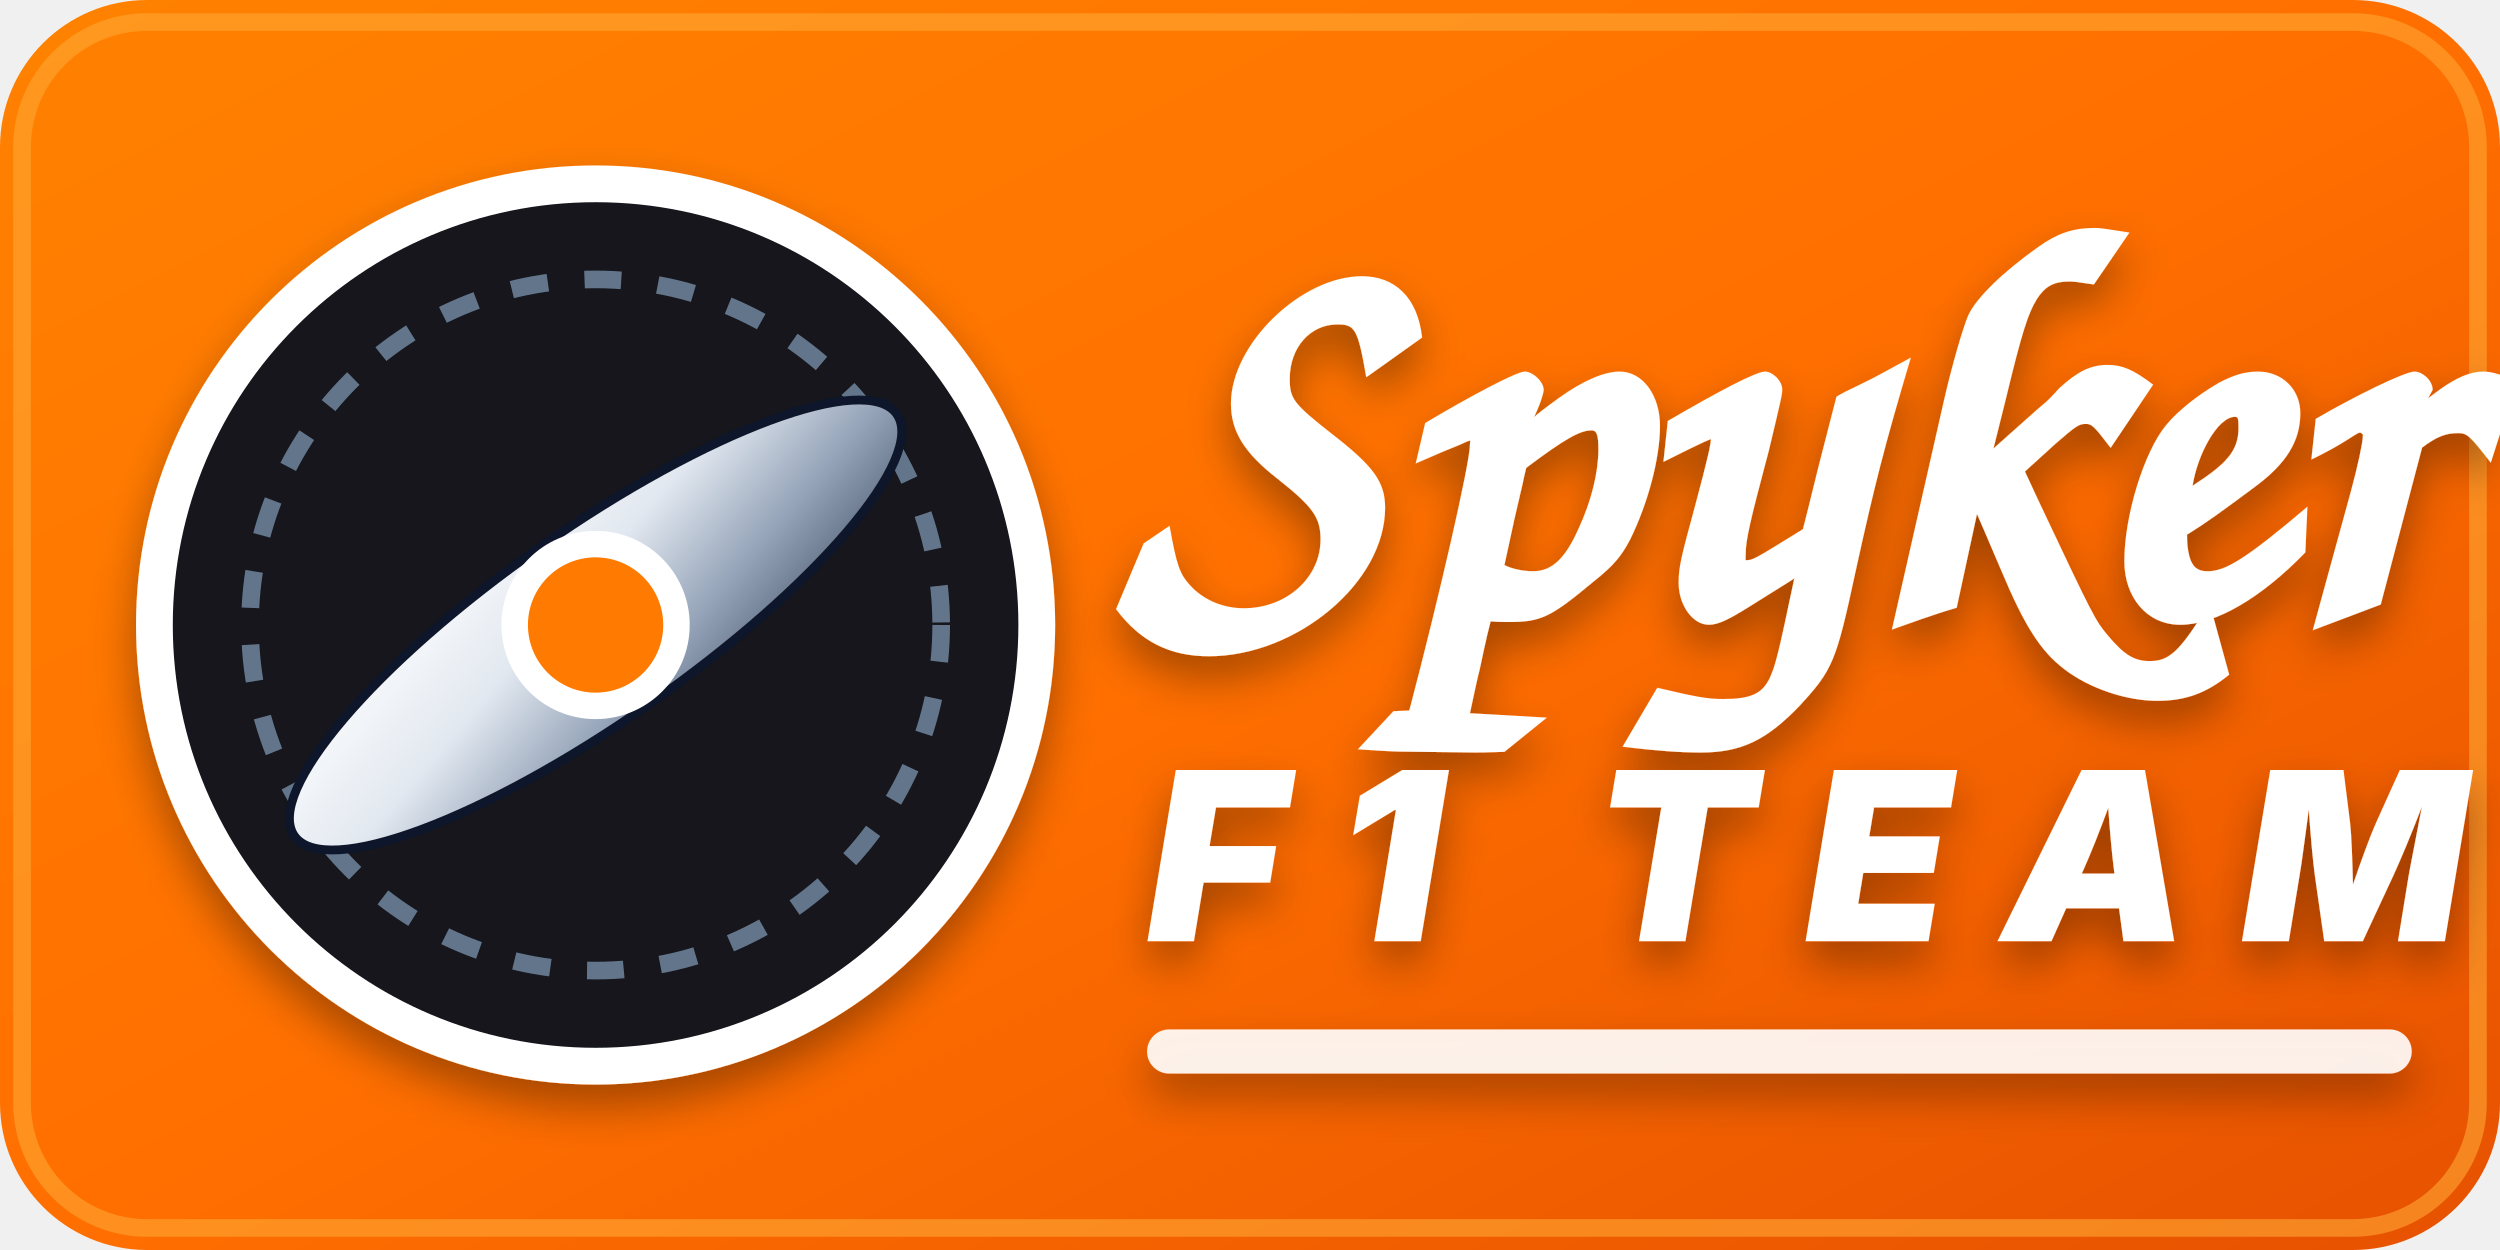
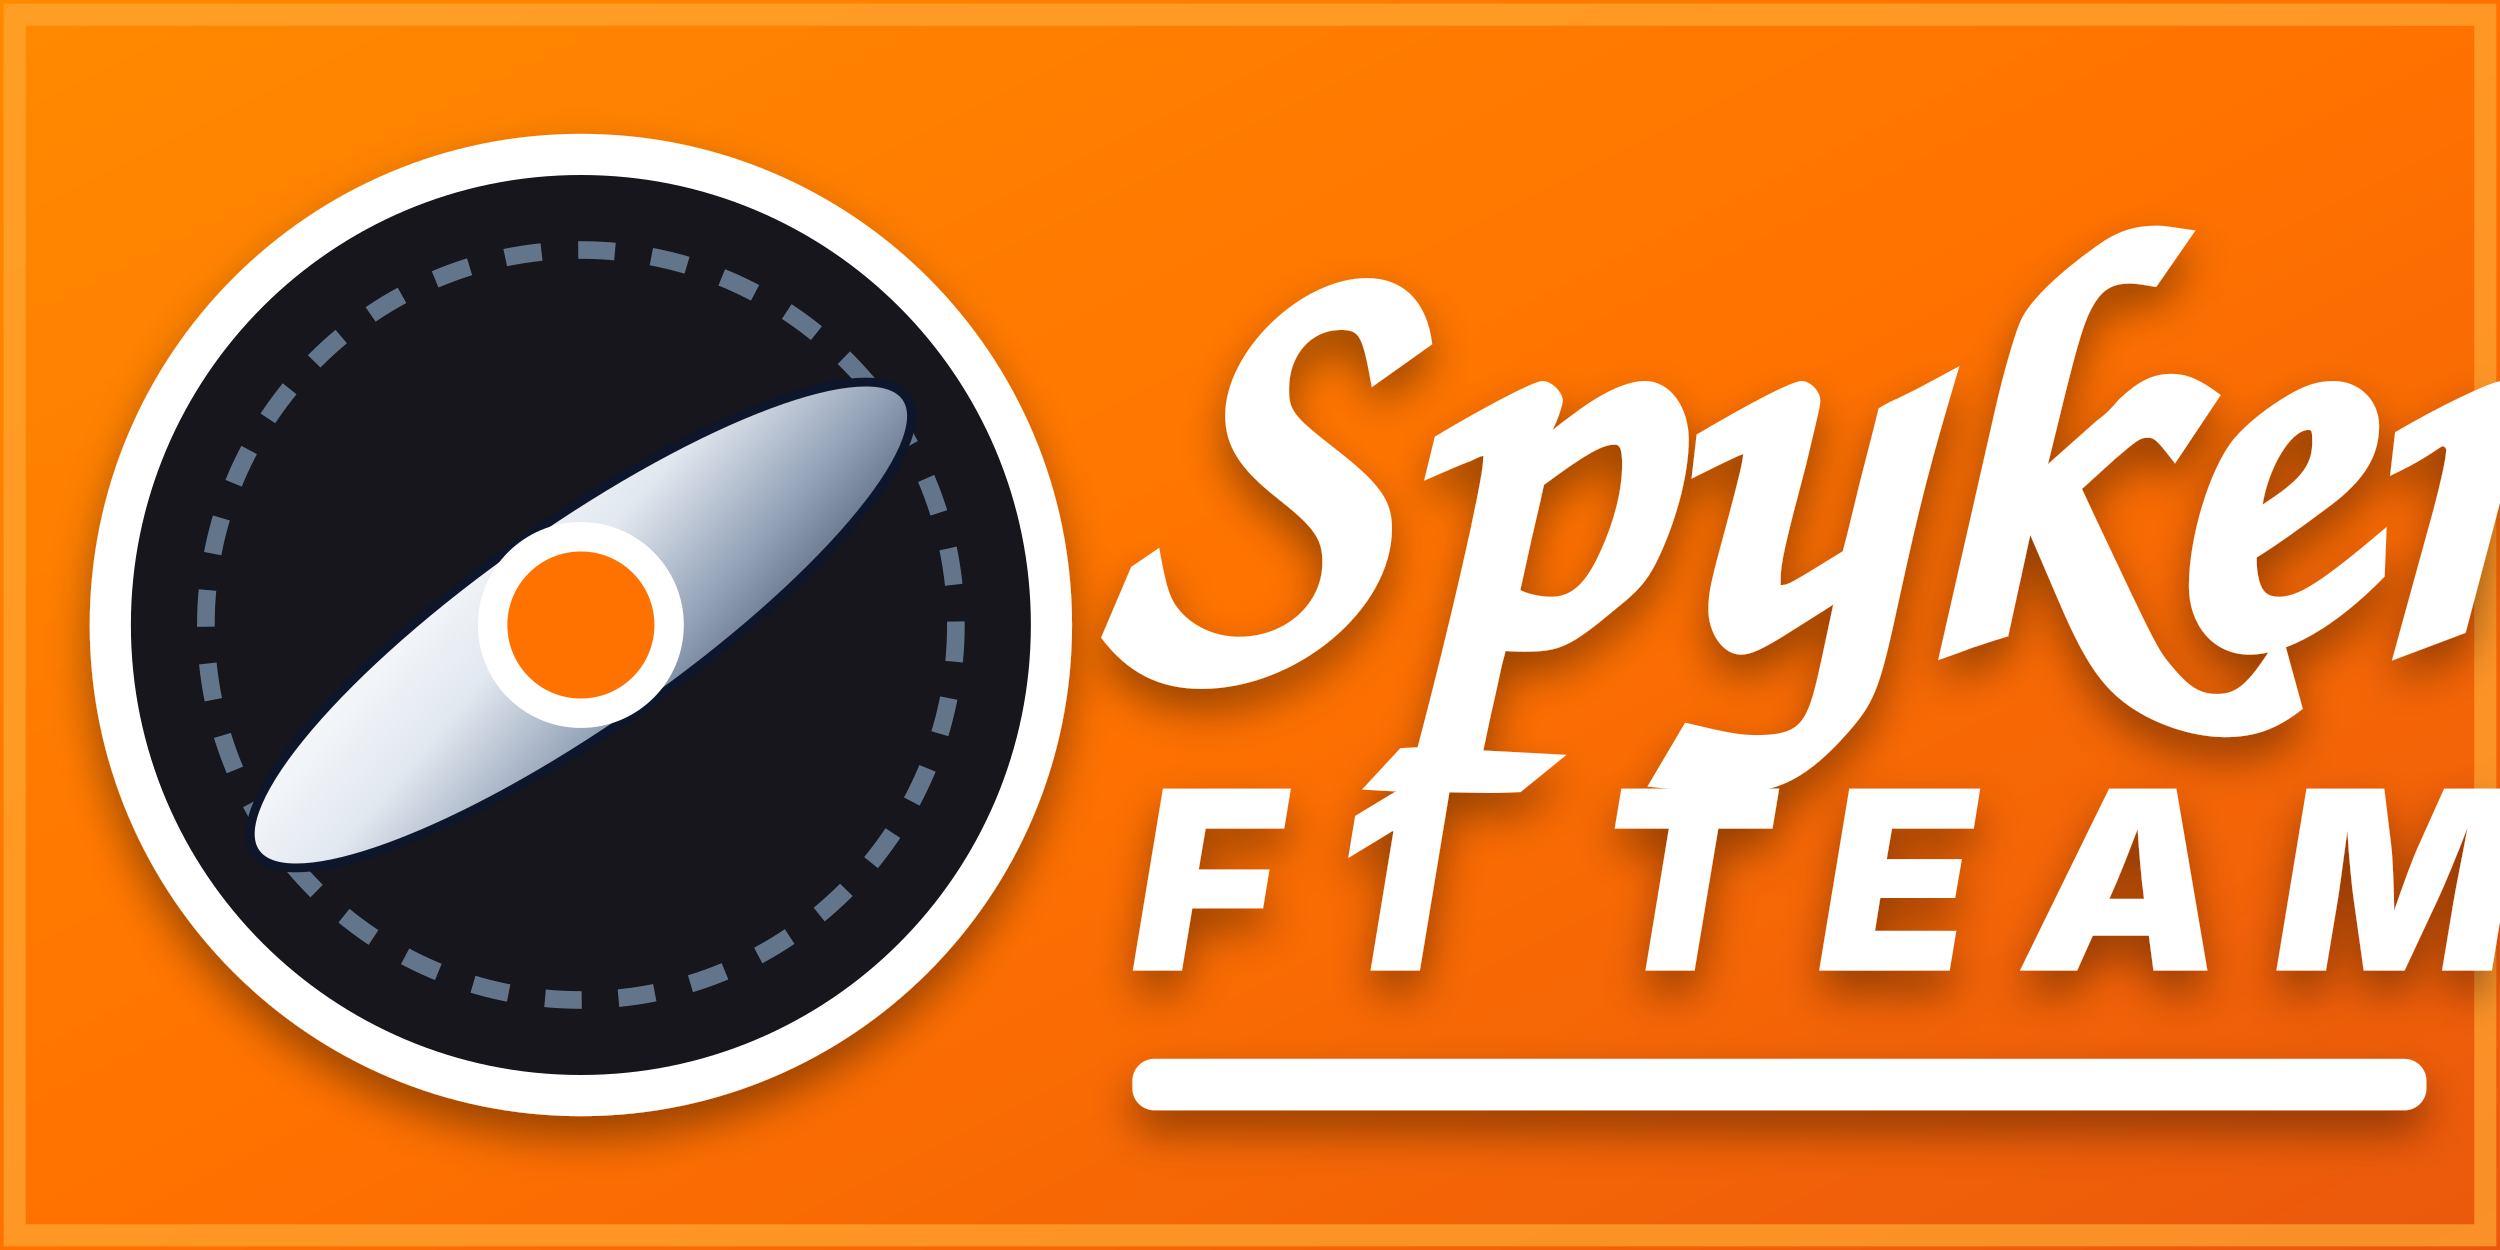
<svg xmlns="http://www.w3.org/2000/svg" viewBox="0 0 170 85" width="170" height="85">
  <defs>
-     <linearGradient id="spkBgOrange" x1="0%" y1="0%" x2="100%" y2="100%">
-       <stop offset="0%" stop-color="#FF8200" />
-       <stop offset="50%" stop-color="#FF6F00" />
-       <stop offset="100%" stop-color="#E65100" />
+     <linearGradient id="spkBgOrangeFull" x1="0%" y1="0%" x2="100%" y2="100%">
+       <stop offset="0%" stop-color="#FF8A00" />
+       <stop offset="50%" stop-color="#FF7200" />
+       <stop offset="100%" stop-color="#EA580C" />
    </linearGradient>
-     <linearGradient id="spkChrome" x1="0%" y1="0%" x2="100%" y2="100%">
+     <linearGradient id="spkChromeFull" x1="0%" y1="0%" x2="100%" y2="100%">
      <stop offset="0%" stop-color="#FFFFFF" />
      <stop offset="40%" stop-color="#E2E8F0" />
      <stop offset="70%" stop-color="#94A3B8" />
      <stop offset="100%" stop-color="#475569" />
    </linearGradient>
-     <filter id="spkShadow" x="-10%" y="-10%" width="120%" height="120%">
-       <feDropShadow dx="0" dy="1.5" stdDeviation="1.5" flood-color="#000000" flood-opacity="0.35" />
+     <filter id="spkShadowFull" x="-10%" y="-10%" width="120%" height="120%">
+       <feDropShadow dx="0" dy="1.5" stdDeviation="1.5" flood-color="#000000" flood-opacity="0.4" />
    </filter>
  </defs>
-   <rect x="0" y="0" width="170" height="85" rx="10" fill="url(#spkBgOrange)" />
-   <rect x="1.5" y="1.5" width="167" height="82" rx="8.5" fill="none" stroke="#FFA733" stroke-width="1.2" opacity="0.6" />
-   <g transform="translate(9, 11)" filter="url(#spkShadow)">
-     <circle cx="31.5" cy="31.5" r="30" fill="#12161A" stroke="#FFFFFF" stroke-width="2.5" />
-     <circle cx="31.5" cy="31.5" r="23.5" fill="none" stroke="#64748B" stroke-width="1.2" stroke-dasharray="2.5,2.5" />
-     <ellipse cx="31.5" cy="31.5" rx="25" ry="6.5" transform="rotate(-35, 31.5, 31.5)" fill="url(#spkChrome)" stroke="#0F172A" stroke-width="0.6" />
-     <circle cx="31.5" cy="31.5" r="5.5" fill="#FF7A00" stroke="#FFFFFF" stroke-width="1.8" />
+   <rect x="0" y="0" width="170" height="85" fill="url(#spkBgOrangeFull)" />
+   <rect x="1" y="1" width="168" height="83" fill="none" stroke="#FFA733" stroke-width="1.5" opacity="0.7" />
+   <g transform="translate(6, 9)" filter="url(#spkShadowFull)">
+     <circle cx="33.5" cy="33.5" r="32" fill="#12161A" stroke="#FFFFFF" stroke-width="2.8" />
+     <circle cx="33.5" cy="33.5" r="25.5" fill="none" stroke="#64748B" stroke-width="1.2" stroke-dasharray="2.5,2.5" />
+     <ellipse cx="33.5" cy="33.5" rx="27" ry="7" transform="rotate(-35, 33.5, 33.5)" fill="url(#spkChromeFull)" stroke="#0F172A" stroke-width="0.6" />
+     <circle cx="33.5" cy="33.5" r="6" fill="#FF7200" stroke="#FFFFFF" stroke-width="2" />
  </g>
-   <g transform="translate(76, 0)" filter="url(#spkShadow)">
-     <text x="0" y="42" font-family="'Brush Script MT', 'Segoe Script', cursive, sans-serif" font-size="37" font-weight="bold" fill="#FFFFFF" letter-spacing="0.5">Spyker</text>
-     <text x="2" y="64" font-family="'Titillium Web', system-ui, -apple-system, 'Segoe UI', Arial Black, sans-serif" font-size="16" font-weight="900" font-style="italic" fill="#FFFFFF" letter-spacing="3.5">F1 TEAM</text>
-     <rect x="2" y="70" width="86" height="3" rx="1.5" fill="#FFFFFF" opacity="0.9" />
+   <g transform="translate(75, 0)" filter="url(#spkShadowFull)">
+     <text x="0" y="44" font-family="'Brush Script MT', 'Segoe Script', cursive, sans-serif" font-size="40" font-weight="bold" fill="#FFFFFF" letter-spacing="0.5">Spyker</text>
+     <text x="2" y="66" font-family="'Titillium Web', system-ui, -apple-system, 'Segoe UI', Arial Black, sans-serif" font-size="17" font-weight="900" font-style="italic" fill="#FFFFFF" letter-spacing="3.5">F1 TEAM</text>
+     <rect x="2" y="72" width="88" height="3.5" rx="1.5" fill="#FFFFFF" />
  </g>
</svg>
